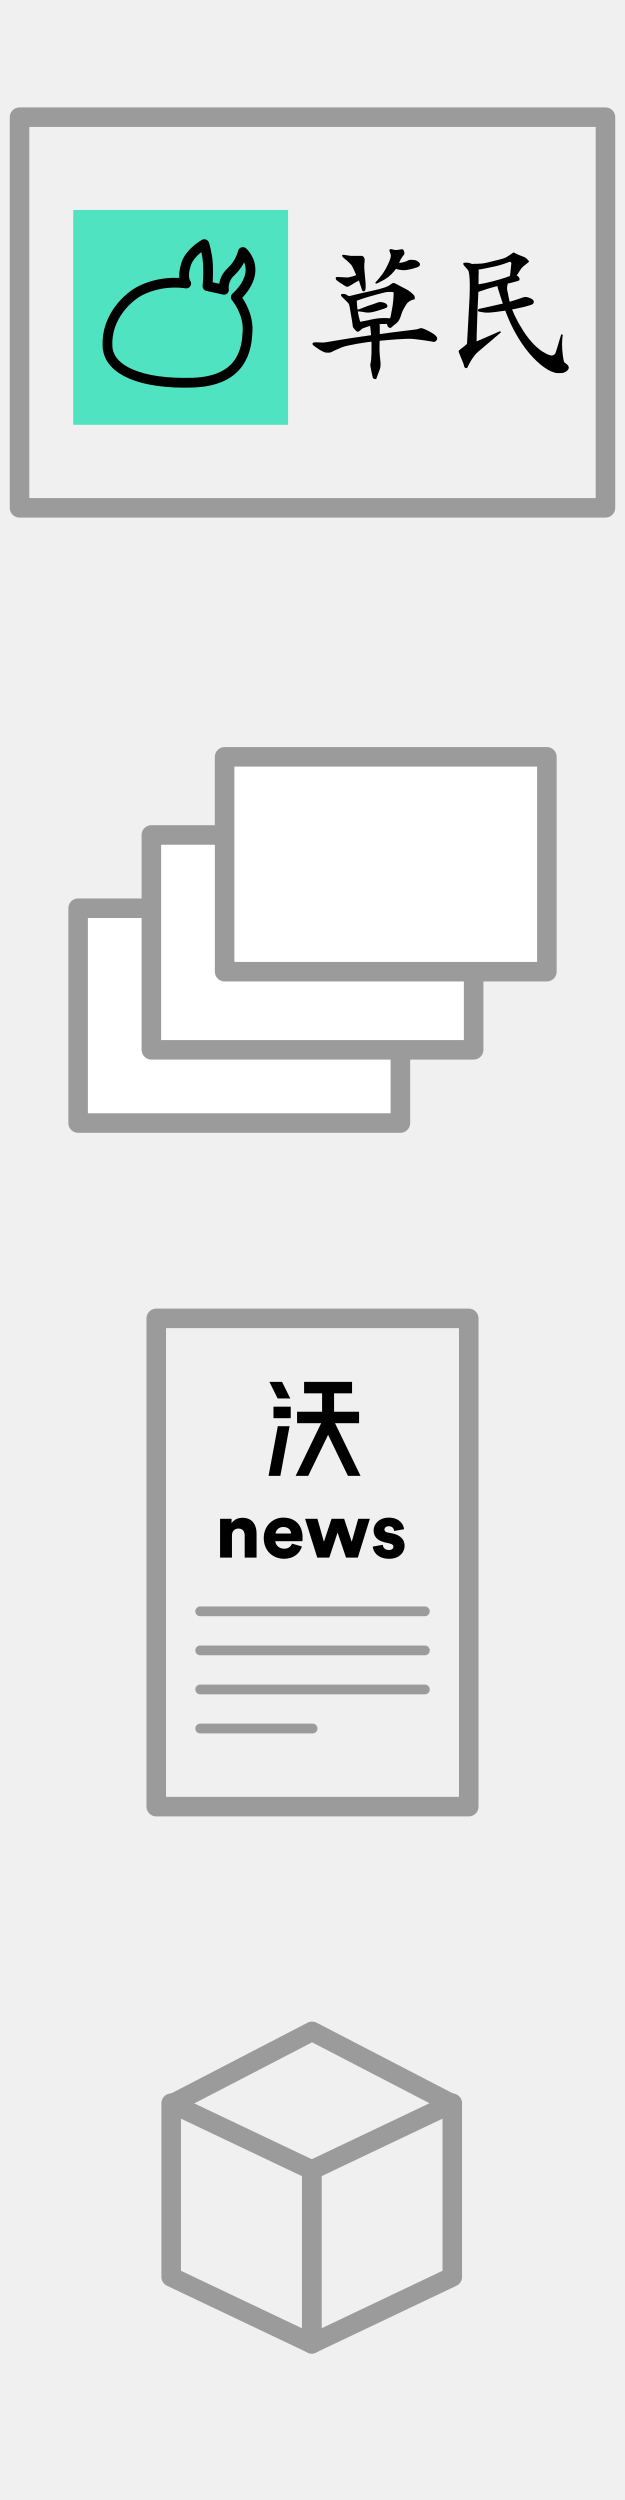
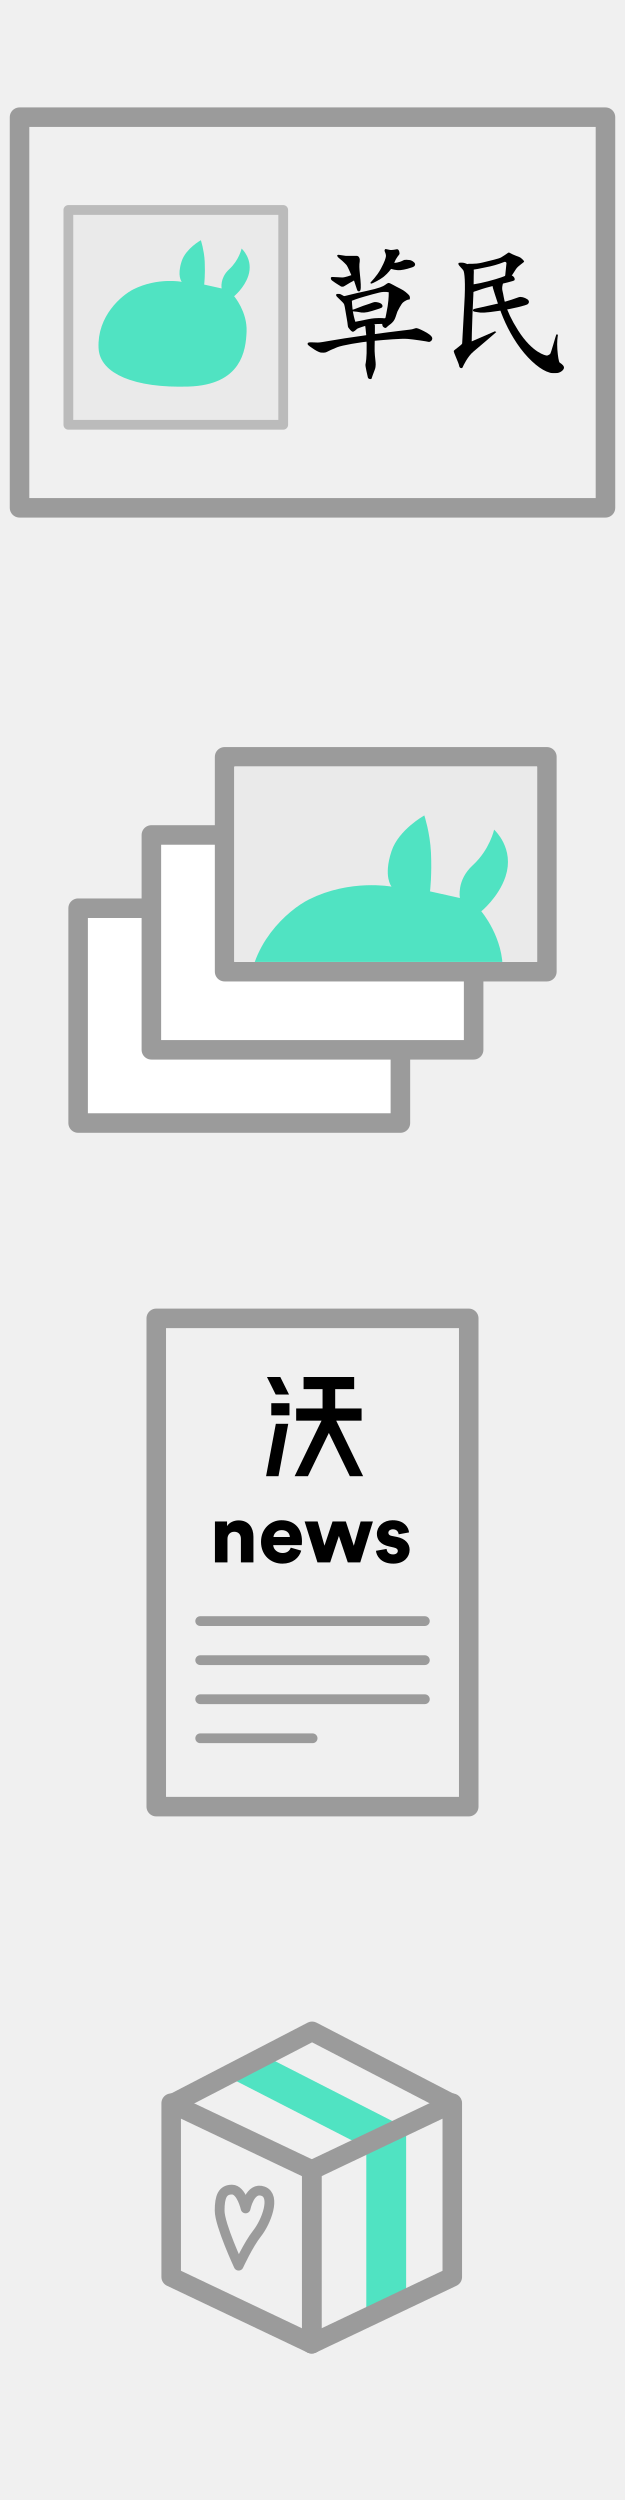
<svg xmlns="http://www.w3.org/2000/svg" xmlns:xlink="http://www.w3.org/1999/xlink" width="128px" height="512px" viewBox="0 0 128 512" version="1.1">
  <defs>
    <polygon id="path-1" points="15.212 19.234 15.212 0.279 0.489 0.279 0.489 19.234 15.212 19.234" />
+     <polygon id="path-3" points="0 0 62 0 62 40 0 40" />
  </defs>
  <g id="Home" stroke="none" stroke-width="1" fill="none" fill-rule="evenodd">
    <g id="wo-august-2-gifts">
      <g id="草民證" transform="translate(4, 24)">
        <rect id="Rectangle-12" stroke="#9B9B9B" stroke-width="4" stroke-linecap="round" stroke-linejoin="round" x="0" y="0" width="120" height="80" />
-         <g id="草民頭像" transform="translate(11, 19)">
-           <rect id="Rectangle-28" fill="#50E3C2" x="0" y="0" width="44" height="44" />
-           <path d="M23.134,15.059 C23.134,15.059 22.164,13.939 23.134,11.03 C23.94,8.612 26.841,7 26.841,7 C26.841,7 27.486,8.934 27.594,11.191 C27.713,13.711 27.486,15.597 27.486,15.597 L30.871,16.349 C30.871,16.349 30.466,14.343 32.322,12.642 C34.256,10.868 34.739,8.612 34.739,8.612 C34.739,8.612 37.104,10.707 36.029,13.931 C35.252,16.26 33.289,17.853 33.289,17.853 C33.289,17.853 35.868,20.862 35.707,24.731 C35.555,28.364 34.739,35.046 24.423,35.369 C14.108,35.691 7.271,32.944 7.015,27.954 C6.693,21.668 11.529,17.638 13.785,16.51 C18.463,14.171 23.134,15.059 23.134,15.059 L23.134,15.059 Z" id="Page-1" stroke="#000000" stroke-width="2" stroke-linecap="round" stroke-linejoin="round" />
+         <g id="草民頭像" transform="translate(10, 19)">
+           <rect id="Rectangle-28" stroke="#BBBBBB" stroke-width="2" stroke-linecap="round" stroke-linejoin="round" fill="#EAEAEA" x="0" y="0" width="44" height="44" />
+           <path d="M23.218,14.712 C23.218,14.712 22.193,13.528 23.218,10.455 C24.069,7.9 27.135,6.197 27.135,6.197 C27.135,6.197 27.816,8.241 27.929,10.625 C28.056,13.288 27.816,15.28 27.816,15.28 L31.392,16.075 C31.392,16.075 30.964,13.955 32.925,12.158 C34.968,10.284 35.479,7.9 35.479,7.9 C35.479,7.9 37.977,10.114 36.842,13.52 C36.021,15.981 33.947,17.664 33.947,17.664 C33.947,17.664 36.671,20.843 36.501,24.93 C36.341,28.769 35.479,35.83 24.58,36.17 C13.681,36.511 6.458,33.609 6.188,28.336 C5.847,21.695 10.956,17.437 13.34,16.245 C18.283,13.774 23.218,14.712 23.218,14.712 L23.218,14.712 Z" id="Page-1" fill="#50E3C2" />
        </g>
      </g>
      <g id="Postcards" transform="translate(16, 155)" stroke="#9B9B9B" stroke-width="4" fill="#FFFFFF" stroke-linecap="round" stroke-linejoin="round">
        <rect id="Rectangle-12" x="0" y="31" width="66" height="44" />
        <rect id="Rectangle-12" x="15" y="16" width="66" height="44" />
        <rect id="Rectangle-12" x="30" y="0" width="66" height="44" />
      </g>
      <g id="草報" transform="translate(32, 270)">
        <rect id="Rectangle-13" stroke="#9B9B9B" stroke-width="4" stroke-linecap="round" stroke-linejoin="round" x="0" y="0" width="64" height="100" />
-         <path d="M15.504,44.44 C15.504,43.64 16.016,43.048 16.816,43.048 C17.696,43.048 18.112,43.64 18.112,44.424 L18.112,49 L20.544,49 L20.544,44.008 C20.544,42.264 19.648,40.84 17.648,40.84 C16.832,40.84 15.856,41.208 15.424,41.96 L15.424,41.048 L13.072,41.048 L13.072,49 L15.504,49 L15.504,44.44 Z M24.432,44.072 C24.48,43.48 24.992,42.728 26.016,42.728 C27.168,42.728 27.584,43.464 27.616,44.072 L24.432,44.072 Z M27.792,46.136 C27.568,46.76 27.072,47.176 26.192,47.176 C25.248,47.176 24.432,46.536 24.384,45.64 L29.92,45.64 C29.936,45.592 29.968,45.224 29.968,44.888 C29.968,42.328 28.448,40.808 25.984,40.808 C23.92,40.808 22.016,42.44 22.016,45 C22.016,47.672 23.968,49.24 26.16,49.24 C28.176,49.24 29.44,48.088 29.824,46.712 L27.792,46.136 Z M35.904,41.048 L34.336,45.752 L33.008,41.048 L30.48,41.048 L32.976,49 L35.44,49 L37.136,43.864 L38.864,49 L41.28,49 L43.744,41.048 L41.36,41.048 L40.032,45.768 L38.48,41.048 L35.904,41.048 Z M44.336,46.744 C44.4,47.624 45.2,49.24 47.696,49.24 C49.824,49.24 50.864,47.912 50.864,46.552 C50.864,45.384 50.064,44.392 48.416,44.056 L47.36,43.848 C47.008,43.784 46.736,43.592 46.736,43.256 C46.736,42.84 47.136,42.568 47.6,42.568 C48.336,42.568 48.672,43.016 48.736,43.544 L50.752,43.176 C50.672,42.248 49.872,40.808 47.568,40.808 C45.792,40.808 44.512,41.992 44.512,43.448 C44.512,44.568 45.184,45.528 46.88,45.896 L47.792,46.104 C48.384,46.232 48.576,46.472 48.576,46.76 C48.576,47.112 48.272,47.448 47.648,47.448 C46.816,47.448 46.432,46.92 46.4,46.376 L44.336,46.744 Z" id="news" fill="#000000" />
-         <g id="沃" transform="translate(23, 13)" fill="#000000">
-           <polygon id="Fill-2" points="0.168 0 1.864 3.411 4.454 3.411 2.758 0" />
-           <polygon id="Fill-3" points="1.009 7.445 4.541 7.445 4.541 5.087 1.009 5.087" />
-           <polygon id="Fill-4" points="1.894 9.091 0 19.264 2.411 19.264 4.304 9.091" />
-           <polygon id="Fill-5" points="7.28 0 7.28 2.358 10.963 2.358 10.963 6.119 5.841 6.119 5.841 8.477 10.77 8.477 5.543 19.263 8.119 19.263 12.191 10.863 16.262 19.263 18.839 19.263 13.612 8.477 18.54 8.477 18.54 6.119 13.418 6.119 13.418 2.358 17.101 2.358 17.101 0" />
+         <path d="M14.585,45.172 C14.585,44.328 15.125,43.704 15.969,43.704 C16.897,43.704 17.336,44.328 17.336,45.155 L17.336,49.983 L19.902,49.983 L19.902,44.716 C19.902,42.877 18.957,41.374 16.847,41.374 C15.986,41.374 14.956,41.763 14.501,42.556 L14.501,41.594 L12.019,41.594 L12.019,49.983 L14.585,49.983 L14.585,45.172 Z M24.004,44.784 C24.054,44.159 24.594,43.366 25.675,43.366 C26.89,43.366 27.329,44.143 27.363,44.784 L24.004,44.784 Z M27.548,46.961 C27.312,47.62 26.789,48.059 25.86,48.059 C24.865,48.059 24.004,47.383 23.953,46.438 L29.793,46.438 C29.81,46.387 29.844,45.999 29.844,45.645 C29.844,42.944 28.24,41.341 25.641,41.341 C23.464,41.341 21.455,43.062 21.455,45.763 C21.455,48.582 23.514,50.236 25.827,50.236 C27.953,50.236 29.287,49.021 29.692,47.569 L27.548,46.961 Z M36.106,41.594 L34.452,46.556 L33.051,41.594 L30.384,41.594 L33.017,49.983 L35.617,49.983 L37.406,44.564 L39.229,49.983 L41.778,49.983 L44.377,41.594 L41.862,41.594 L40.461,46.573 L38.824,41.594 L36.106,41.594 Z M45.002,47.603 C45.069,48.531 45.913,50.236 48.546,50.236 C50.791,50.236 51.889,48.835 51.889,47.4 C51.889,46.168 51.045,45.122 49.306,44.767 L48.192,44.548 C47.821,44.48 47.534,44.278 47.534,43.923 C47.534,43.484 47.956,43.197 48.445,43.197 C49.222,43.197 49.576,43.67 49.644,44.227 L51.77,43.839 C51.686,42.86 50.842,41.341 48.411,41.341 C46.538,41.341 45.187,42.59 45.187,44.126 C45.187,45.307 45.896,46.32 47.686,46.708 L48.648,46.928 C49.272,47.063 49.475,47.316 49.475,47.62 C49.475,47.991 49.154,48.345 48.496,48.345 C47.618,48.345 47.213,47.788 47.179,47.215 L45.002,47.603 Z" id="news" fill="#000000" />
+         <g id="沃" transform="translate(22.49299, 12.004)" fill="#000000">
+           <polygon id="Fill-2" points="0.177 0 1.966 3.598 4.699 3.598 2.91 0" />
+           <polygon id="Fill-3" points="1.065 7.854 4.791 7.854 4.791 5.367 1.065 5.366" />
+           <polygon id="Fill-4" points="1.998 9.591 0 20.322 2.543 20.322 4.541 9.591" />
+           <polygon id="Fill-5" points="7.68 0 7.68 2.488 11.566 2.488 11.566 6.455 6.163 6.455 6.163 8.943 11.362 8.943 5.847 20.322 8.566 20.322 12.861 11.46 17.156 20.322 19.875 20.322 14.36 8.943 19.559 8.943 19.559 6.455 14.155 6.455 14.155 2.488 18.041 2.488 18.041 0" />
        </g>
-         <path d="M9,60 L55.011,60" id="Line" stroke="#9B9B9B" stroke-width="2" stroke-linecap="round" stroke-linejoin="round" />
-         <path d="M9,68 L55.011,68" id="Line" stroke="#9B9B9B" stroke-width="2" stroke-linecap="round" stroke-linejoin="round" />
-         <path d="M9,76 L55.011,76" id="Line" stroke="#9B9B9B" stroke-width="2" stroke-linecap="round" stroke-linejoin="round" />
-         <path d="M9,84 L32.022,84" id="Line" stroke="#9B9B9B" stroke-width="2" stroke-linecap="round" stroke-linejoin="round" />
+         <path d="M9,62 L55.011,62" id="Line" stroke="#9B9B9B" stroke-width="2" stroke-linecap="round" stroke-linejoin="round" />
+         <path d="M9,70 L55.011,70" id="Line" stroke="#9B9B9B" stroke-width="2" stroke-linecap="round" stroke-linejoin="round" />
+         <path d="M9,78 L55.011,78" id="Line" stroke="#9B9B9B" stroke-width="2" stroke-linecap="round" stroke-linejoin="round" />
+         <path d="M9,86 L32.022,86" id="Line" stroke="#9B9B9B" stroke-width="2" stroke-linecap="round" stroke-linejoin="round" />
      </g>
-       <g id="Cube" transform="translate(35, 416)" stroke-linecap="round" stroke-width="4" stroke="#9B9B9B" stroke-linejoin="round">
-         <polygon id="Rectangle-14" points="0.056 14.737 28.843 28.421 28.843 64 0.056 50.316" />
-         <polyline id="Rectangle-14" points="57.629 14.737 28.843 28.421 28.843 64 57.629 50.316 57.629 14.737" />
-         <polyline id="Path-2" points="0.291 14.862 28.912 0.018 57.532 14.862" />
-       </g>
-       <g id="Page-1" transform="translate(64, 51)">
+       <g id="Page-1" transform="translate(63, 51)">
        <path d="M6.337,1.18 C5.846,1.235 6.146,1.537 6.146,1.537 C6.086,1.627 6.636,2.014 7.154,2.469 C7.578,2.841 7.795,3.115 7.986,3.306 C8.177,3.499 8.954,5.35 8.954,5.35 C8.954,5.35 7.69,5.827 7.09,5.827 C6.49,5.827 5.391,5.699 5.028,5.721 C4.665,5.744 4.741,6.009 4.823,6.256 C4.905,6.503 6.553,7.475 6.746,7.614 C6.804,7.657 7.154,7.861 7.563,7.573 C7.972,7.285 9.499,6.448 9.499,6.448 C9.499,6.448 10.099,8.204 10.153,8.423 C10.208,8.643 10.644,8.862 10.808,8.424 C10.971,7.985 10.876,6.709 10.712,5.186 C10.583,3.982 10.548,3.21 10.671,2.552 C10.77,2.021 10.535,1.399 10.045,1.399 L7.809,1.399 L6.337,1.18 Z" id="Fill-1" fill="#000000" />
        <path d="M15.783,0.453 C15.894,0.731 16.11,1.194 16.029,1.564 C15.947,1.934 15.865,2.428 15.007,4.033 C14.146,5.643 12.921,6.75 12.88,6.873 C12.839,6.997 12.921,7.08 13.084,7.08 C13.248,7.08 14.95,6.197 15.579,5.68 C16.479,4.939 17.092,4.075 17.092,4.075 C17.092,4.075 18.115,4.404 19.014,4.322 C19.914,4.239 21.1,3.869 21.427,3.745 C21.754,3.622 22.081,3.457 21.999,3.046 C21.918,2.634 21.141,2.264 20.936,2.264 C20.732,2.264 19.981,2.112 19.627,2.305 C18.646,2.84 17.746,2.84 17.746,2.84 C17.746,2.84 17.869,2.47 18.073,2.099 C18.278,1.728 18.605,1.317 18.769,1.111 C18.933,0.905 18.728,-0.041 18.278,0.041 C17.828,0.123 17.419,0.206 17.092,0.206 C16.765,0.206 16.152,0 15.988,0 C15.825,0 15.702,0.247 15.783,0.453" id="Fill-3" fill="#000000" />
        <path d="M9.063,10.592 C9.063,10.592 9.117,11.936 9.308,13.006 C9.499,14.076 9.772,14.9 9.772,14.9 C9.772,14.9 10.835,14.68 12.498,14.35 C14.161,14.021 15.524,14.159 15.688,14.186 C15.852,14.213 15.961,14.103 15.961,13.994 C15.961,13.884 16.191,13.024 16.397,11.689 C16.642,10.098 16.615,8.863 16.615,8.863 C16.615,8.863 15.824,8.644 14.679,8.918 C13.534,9.192 13.098,9.329 11.626,9.741 C10.154,10.152 9.063,10.592 9.063,10.592 M6.391,9.192 C6.936,9.192 7.264,9.686 7.591,9.631 C7.918,9.576 9.444,9.137 12.062,8.588 C14.679,8.04 15.552,7.6 15.824,7.381 C16.097,7.162 16.424,6.942 16.642,6.942 C16.86,6.942 18.006,7.656 18.932,8.094 C19.859,8.534 20.404,9.082 20.731,9.411 C21.059,9.741 21.004,10.399 20.786,10.345 C20.568,10.29 19.914,10.619 19.532,10.948 C19.151,11.278 18.496,12.595 18.387,12.814 C18.278,13.033 18.114,13.747 17.842,14.35 C17.569,14.954 16.969,15.394 16.806,15.503 C16.642,15.613 16.397,15.832 16.097,16.107 C15.88,16.306 15.464,15.986 15.361,15.777 C15.279,15.613 15.279,15.338 15.279,15.338 C15.279,15.338 13.534,15.338 12.716,15.503 C11.898,15.668 10.317,16.217 10.154,16.326 C9.99,16.436 9.499,17.04 9.172,16.93 C8.845,16.82 8.518,16.271 8.354,16.107 C8.191,15.942 8.245,15.394 8.027,14.296 C7.809,13.198 7.645,11.772 7.481,11.332 C7.318,10.893 5.846,9.748 5.846,9.521 C5.846,9.192 5.846,9.192 6.391,9.192" id="Fill-5" fill="#000000" />
        <path d="M9.09,12.704 C9.153,12.81 9.99,12.787 10.562,12.924 C11.135,13.061 11.817,13.116 13.207,12.677 C14.598,12.238 15.197,12.1 15.306,11.853 C15.416,11.607 15.279,11.25 14.816,11.058 C14.352,10.866 13.725,10.783 13.371,10.948 C13.016,11.113 12.334,11.305 11.38,11.634 C10.426,11.963 9.553,12.375 9.308,12.403 C9.063,12.43 9.008,12.567 9.09,12.704" id="Fill-7" fill="#000000" />
        <path d="M0.012,19.509 C0.012,19.683 0.829,20.222 1.374,20.579 C1.92,20.936 2.547,21.21 2.738,21.21 C2.928,21.21 3.556,21.292 3.883,21.101 C4.21,20.909 5.11,20.497 6.064,20.113 C7.018,19.728 10.699,19.07 13.371,18.823 C16.042,18.576 19.232,18.302 20.513,18.411 C21.795,18.521 24.521,18.933 24.766,19.015 C25.012,19.098 25.53,18.796 25.53,18.302 C25.53,17.808 24.63,17.232 23.812,16.82 C22.995,16.409 22.422,16.134 22.122,16.216 C21.822,16.299 21.632,16.353 21.386,16.436 C21.141,16.518 19.069,16.683 12.035,17.644 C5.001,18.604 2.983,19.152 2.084,19.152 C1.184,19.152 0.475,19.043 0.203,19.152 C-0.07,19.262 0.012,19.372 0.012,19.509" id="Fill-9" fill="#000000" />
        <path d="M12.035,14.652 C12.245,14.547 13.098,14.954 13.371,15.092 C13.643,15.229 13.78,15.503 13.78,15.695 C13.78,15.887 13.78,18.658 13.725,19.948 C13.67,21.238 13.862,22.527 13.888,22.856 C13.916,23.186 14.052,23.982 13.752,24.723 C13.453,25.464 13.152,26.341 13.098,26.534 C13.044,26.725 12.416,26.671 12.334,26.287 C12.253,25.902 11.789,23.982 11.844,23.653 C11.899,23.323 12.144,22.445 12.089,19.509 C12.035,16.573 11.68,15.283 11.708,15.064 C11.735,14.845 11.871,14.735 12.035,14.652" id="Fill-11" fill="#000000" />
        <path d="M30.888,3.14 C30.923,3.357 31.715,4.08 31.894,4.382 C32.12,4.761 32.377,6.678 32.089,11.349 C31.801,16.02 31.699,19.069 31.65,19.345 C31.601,19.62 30.039,20.639 29.935,20.861 C29.83,21.083 30.967,23.365 31.032,23.913 C31.097,24.46 31.644,24.504 31.747,24.228 C31.851,23.951 32.793,21.956 33.973,20.999 C35.154,20.041 38.638,17.007 38.638,17.007 L38.362,16.847 L33.604,18.92 C33.604,18.92 33.653,15.873 33.765,13.346 C33.878,10.819 34.037,7.851 34.008,6.425 C33.98,4.998 34.179,4.061 33.845,3.739 C33.511,3.416 32.299,2.782 31.644,2.796 C30.991,2.809 30.826,2.757 30.888,3.14" id="Fill-13" fill="#000000" />
        <path d="M32.716,3.096 C32.968,2.919 34.082,3.197 35.779,2.776 C37.476,2.356 39.216,1.977 39.637,1.711 C40.057,1.445 40.858,0.957 40.983,0.826 C41.108,0.694 41.279,0.691 41.452,0.816 C41.625,0.941 42.27,1.228 42.7,1.391 C43.13,1.554 43.3,1.594 43.516,1.718 C43.732,1.842 44.339,2.388 44.343,2.559 C44.347,2.731 43.166,3.398 42.711,4.051 C42.255,4.704 41.388,6.138 41.222,6.356 C41.056,6.573 40.444,5.814 40.441,5.684 C40.439,5.556 40.729,3.062 40.726,2.89 C40.723,2.718 40.464,2.552 40.295,2.641 C40.126,2.731 38.645,3.276 37.372,3.559 C36.099,3.842 33.382,4.412 33.081,4.29 C32.78,4.167 32.59,3.184 32.716,3.096" id="Fill-15" fill="#000000" />
        <path d="M33.227,7.333 C33.402,7.286 34.589,7.22 36.922,6.614 C39.254,6.009 40.565,5.511 40.732,5.336 C40.9,5.16 41.669,5.274 42.015,5.524 C42.362,5.774 42.497,6.157 42.373,6.375 C42.25,6.592 40.339,6.974 37.54,7.674 C34.74,8.375 33.815,8.994 33.258,8.877 C32.702,8.759 32.85,7.684 32.89,7.511 C32.929,7.339 33.058,7.379 33.227,7.333" id="Fill-17" fill="#000000" />
        <path d="M33.889,12.682 C34.031,12.888 34.446,12.843 34.96,12.961 C35.474,13.08 36.242,13.107 39.217,12.66 C42.192,12.214 44.779,11.518 45.072,11.297 C45.366,11.076 45.485,10.602 44.966,10.269 C44.448,9.936 43.719,9.694 43.211,9.876 C42.703,10.058 41.307,10.601 38.804,11.21 C36.301,11.818 34.221,12.204 34.052,12.293 C33.883,12.382 33.801,12.555 33.889,12.682" id="Fill-19" fill="#000000" />
        <g id="Group-23" transform="translate(37.2963, 6.226529)">
          <mask id="mask-2" fill="white">
            <use xlink:href="#path-1" />
          </mask>
          <g id="Clip-22" />
          <path d="M1.336,0.283 C1.583,0.257 2.442,0.383 2.651,0.626 C2.861,0.869 2.34,1.415 2.649,2.52 C2.957,3.625 2.879,5.85 5.835,10.483 C8.792,15.116 11.5,15.596 11.705,15.592 C11.909,15.588 12.152,15.418 12.353,15.291 C12.555,15.163 13.543,11.355 13.664,11.271 C13.785,11.186 13.991,11.305 13.954,11.471 C13.916,11.636 13.736,12.875 13.848,14.313 C13.958,15.752 14.144,16.859 14.311,17.021 C14.478,17.182 15.014,17.418 15.188,17.909 C15.361,18.399 14.597,19.073 13.822,19.172 C13.278,19.241 12.803,19.357 11.606,18.846 C9.826,18.086 7.457,15.925 5.56,13.082 C3.662,10.239 2.545,7.586 1.631,4.805 C0.716,2.025 0.367,0.961 0.527,0.752 C0.687,0.543 0.846,0.334 1.336,0.283" id="Fill-21" fill="#000000" mask="url(#mask-2)" />
        </g>
      </g>
+       <g id="Page-1" transform="translate(48, 157)">
+         <mask id="mask-4" fill="white">
+           <use xlink:href="#path-3" />
+         </mask>
+         <use id="Mask" fill="#EAEAEA" xlink:href="#path-3" />
+         <path d="M32.192,24.582 C32.192,24.582 30.438,22.554 32.192,17.291 C33.651,12.916 38.9,10 38.9,10 C38.9,10 40.067,13.5 40.261,17.583 C40.478,22.143 40.067,25.554 40.067,25.554 L46.191,26.915 C46.191,26.915 45.458,23.286 48.816,20.208 C52.316,17 53.191,12.916 53.191,12.916 C53.191,12.916 57.468,16.708 55.524,22.541 C54.119,26.755 50.566,29.637 50.566,29.637 C50.566,29.637 55.232,35.082 54.941,42.081 C54.667,48.655 53.191,60.746 34.526,61.33 C15.86,61.913 3.491,56.943 3.028,47.914 C2.444,36.54 11.194,29.249 15.277,27.207 C23.742,22.975 32.192,24.582 32.192,24.582 L32.192,24.582 Z" fill="#50E3C2" mask="url(#mask-4)" />
+       </g>
+       <polygon id="Rectangle-34" fill="#50E3C2" points="75.016 439.129 83.176 435.192 83.176 471.308 75.016 475.245" />
+       <polygon id="Path-12" fill="#50E3C2" points="53.455 420.653 81.172 434.814 72.851 438.753 45.49 424.718" />
+       <g id="Cube" transform="translate(35, 416)" stroke-linecap="round" stroke-width="4" stroke="#9B9B9B" stroke-linejoin="round">
+         <polygon id="Rectangle-14" points="0.056 14.737 28.843 28.421 28.843 64 0.056 50.316" />
+         <polyline id="Rectangle-14" points="57.629 14.737 28.843 28.421 28.843 64 57.629 50.316 57.629 14.737" />
+         <polyline id="Path-2" points="0.291 14.862 28.912 0.018 57.532 14.862" />
+       </g>
+       <path d="M48.873,464.011 C48.873,464.011 44.983,455.649 44.983,452.736 C44.983,449.824 45.595,448.43 47.517,448.43 C49.438,448.43 50.299,452.287 50.299,452.287 C50.299,452.287 51.175,447.782 53.883,448.764 C56.592,449.745 54.476,455.107 52.675,457.375 C50.874,459.644 48.873,464.011 48.873,464.011 Z" id="Path-13" stroke="#9B9B9B" stroke-width="2" stroke-linecap="round" stroke-linejoin="round" />
    </g>
  </g>
</svg>
